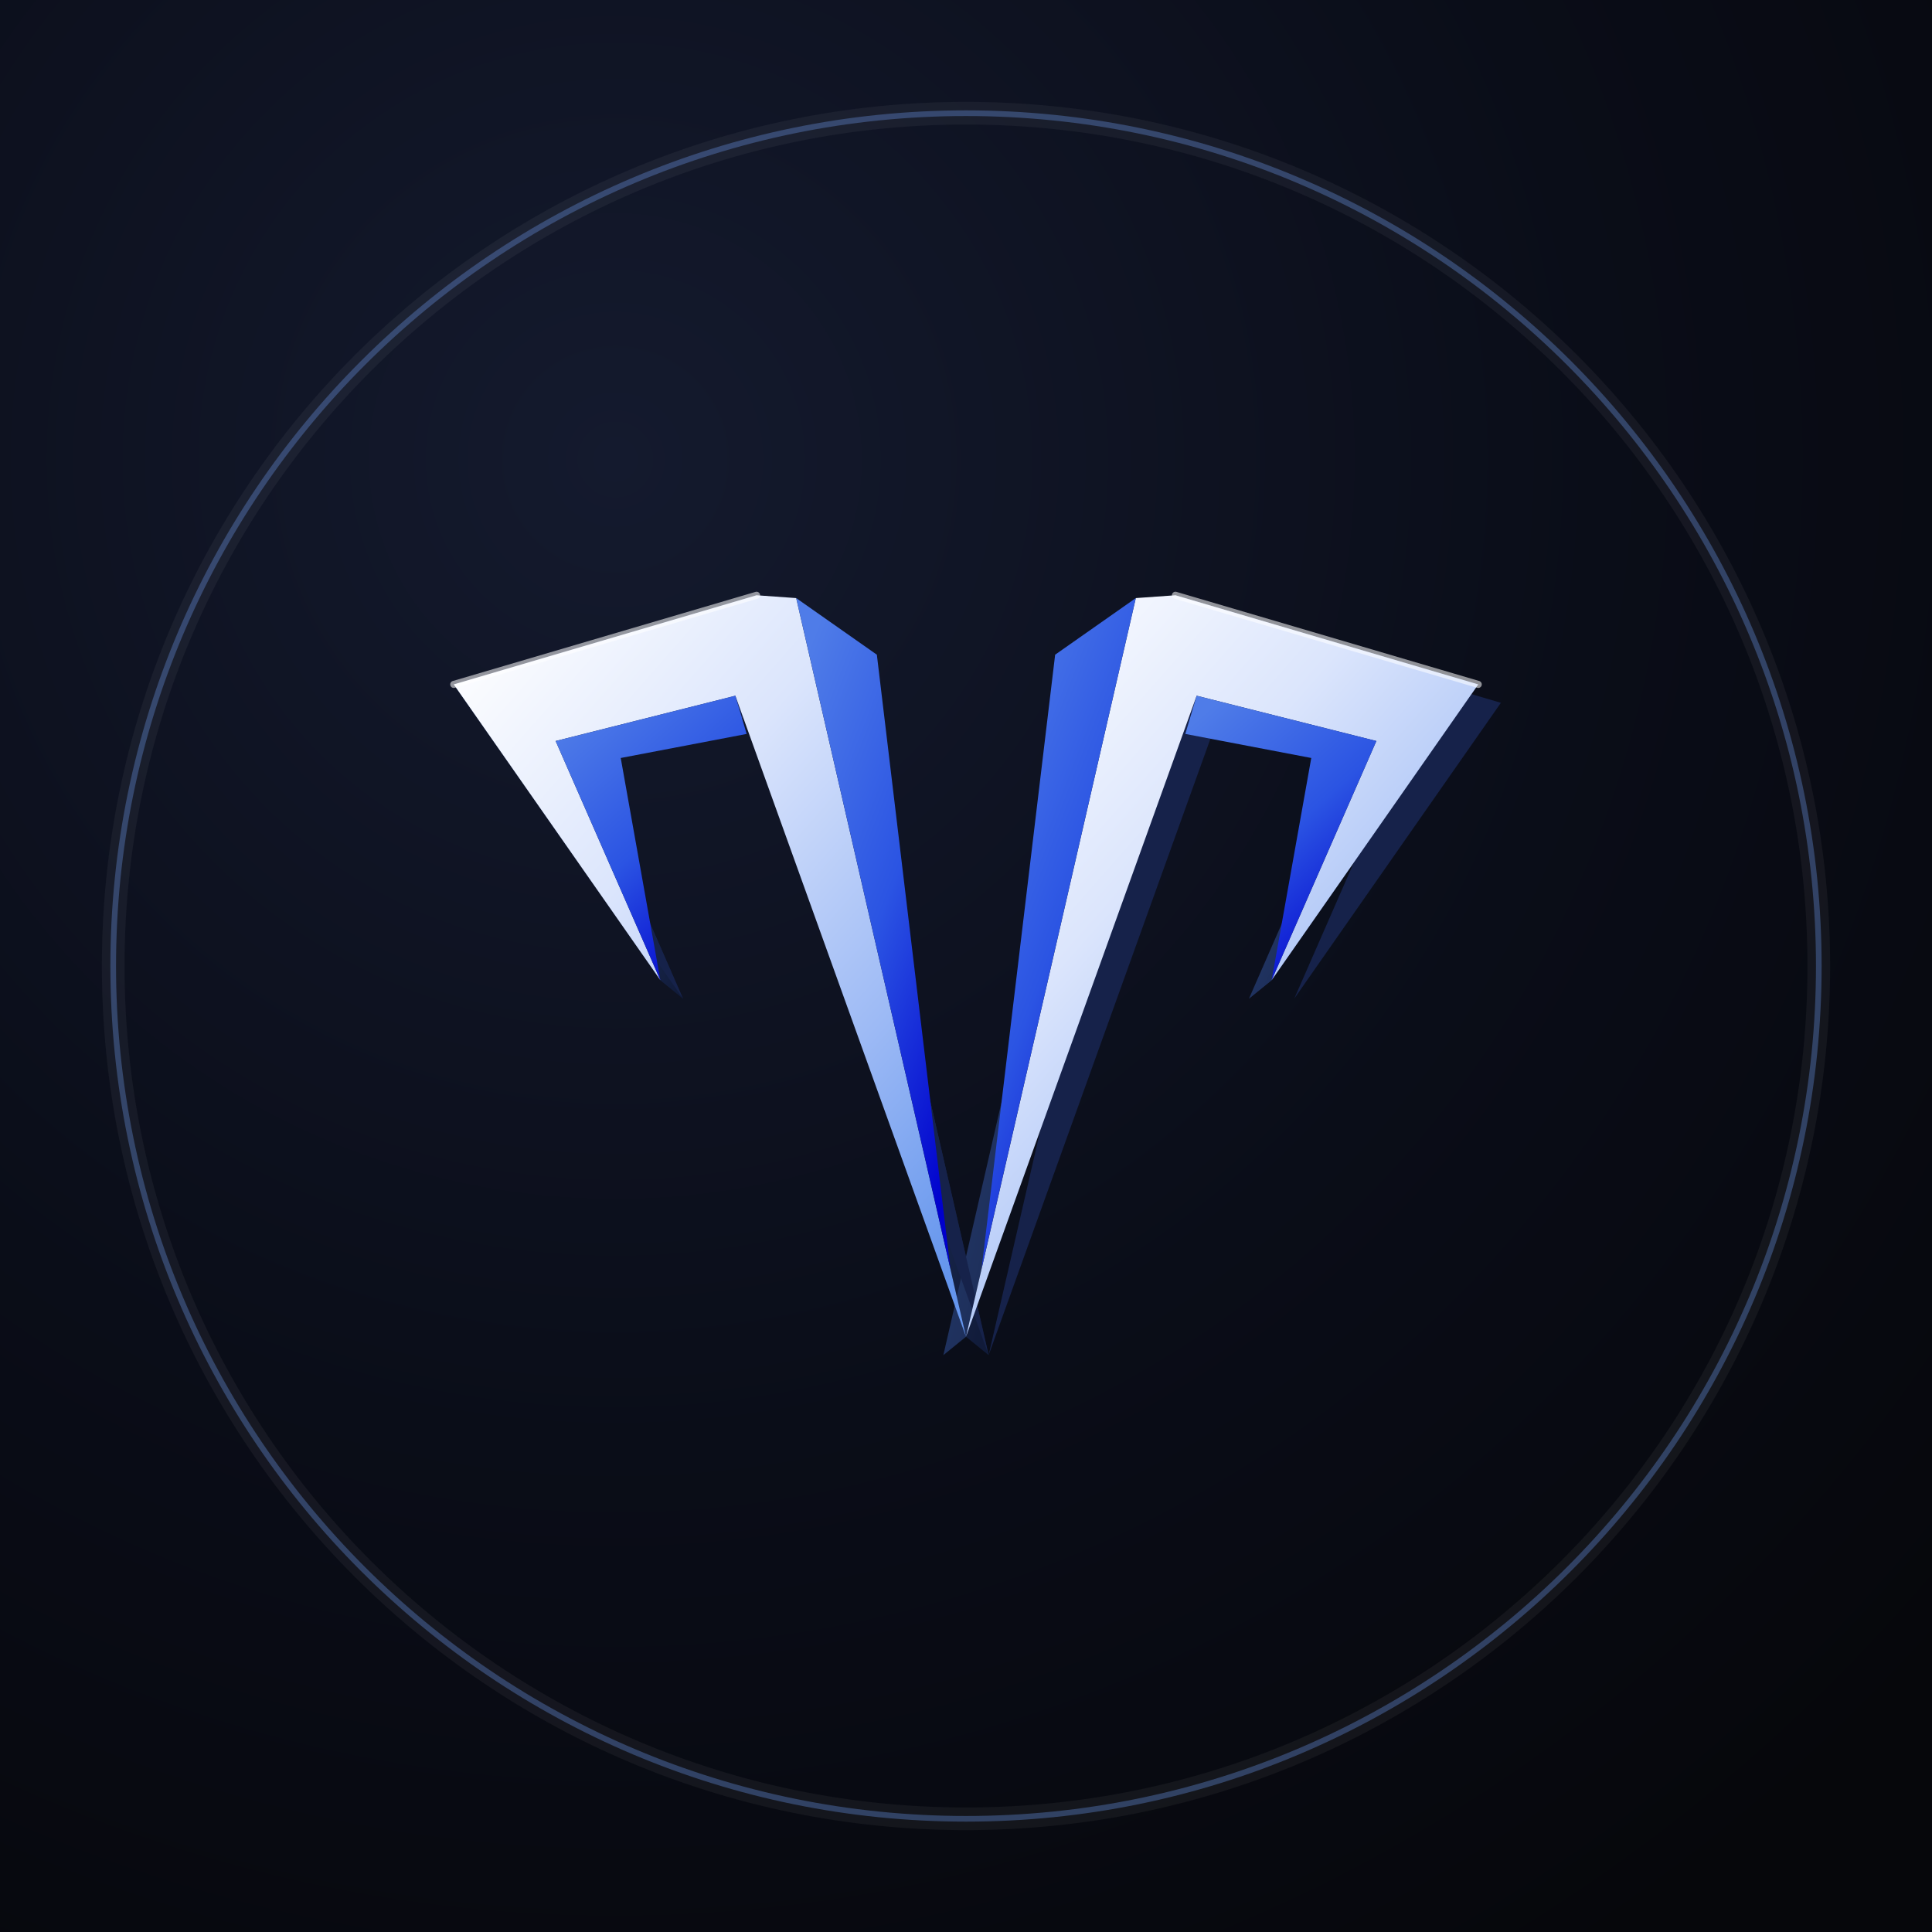
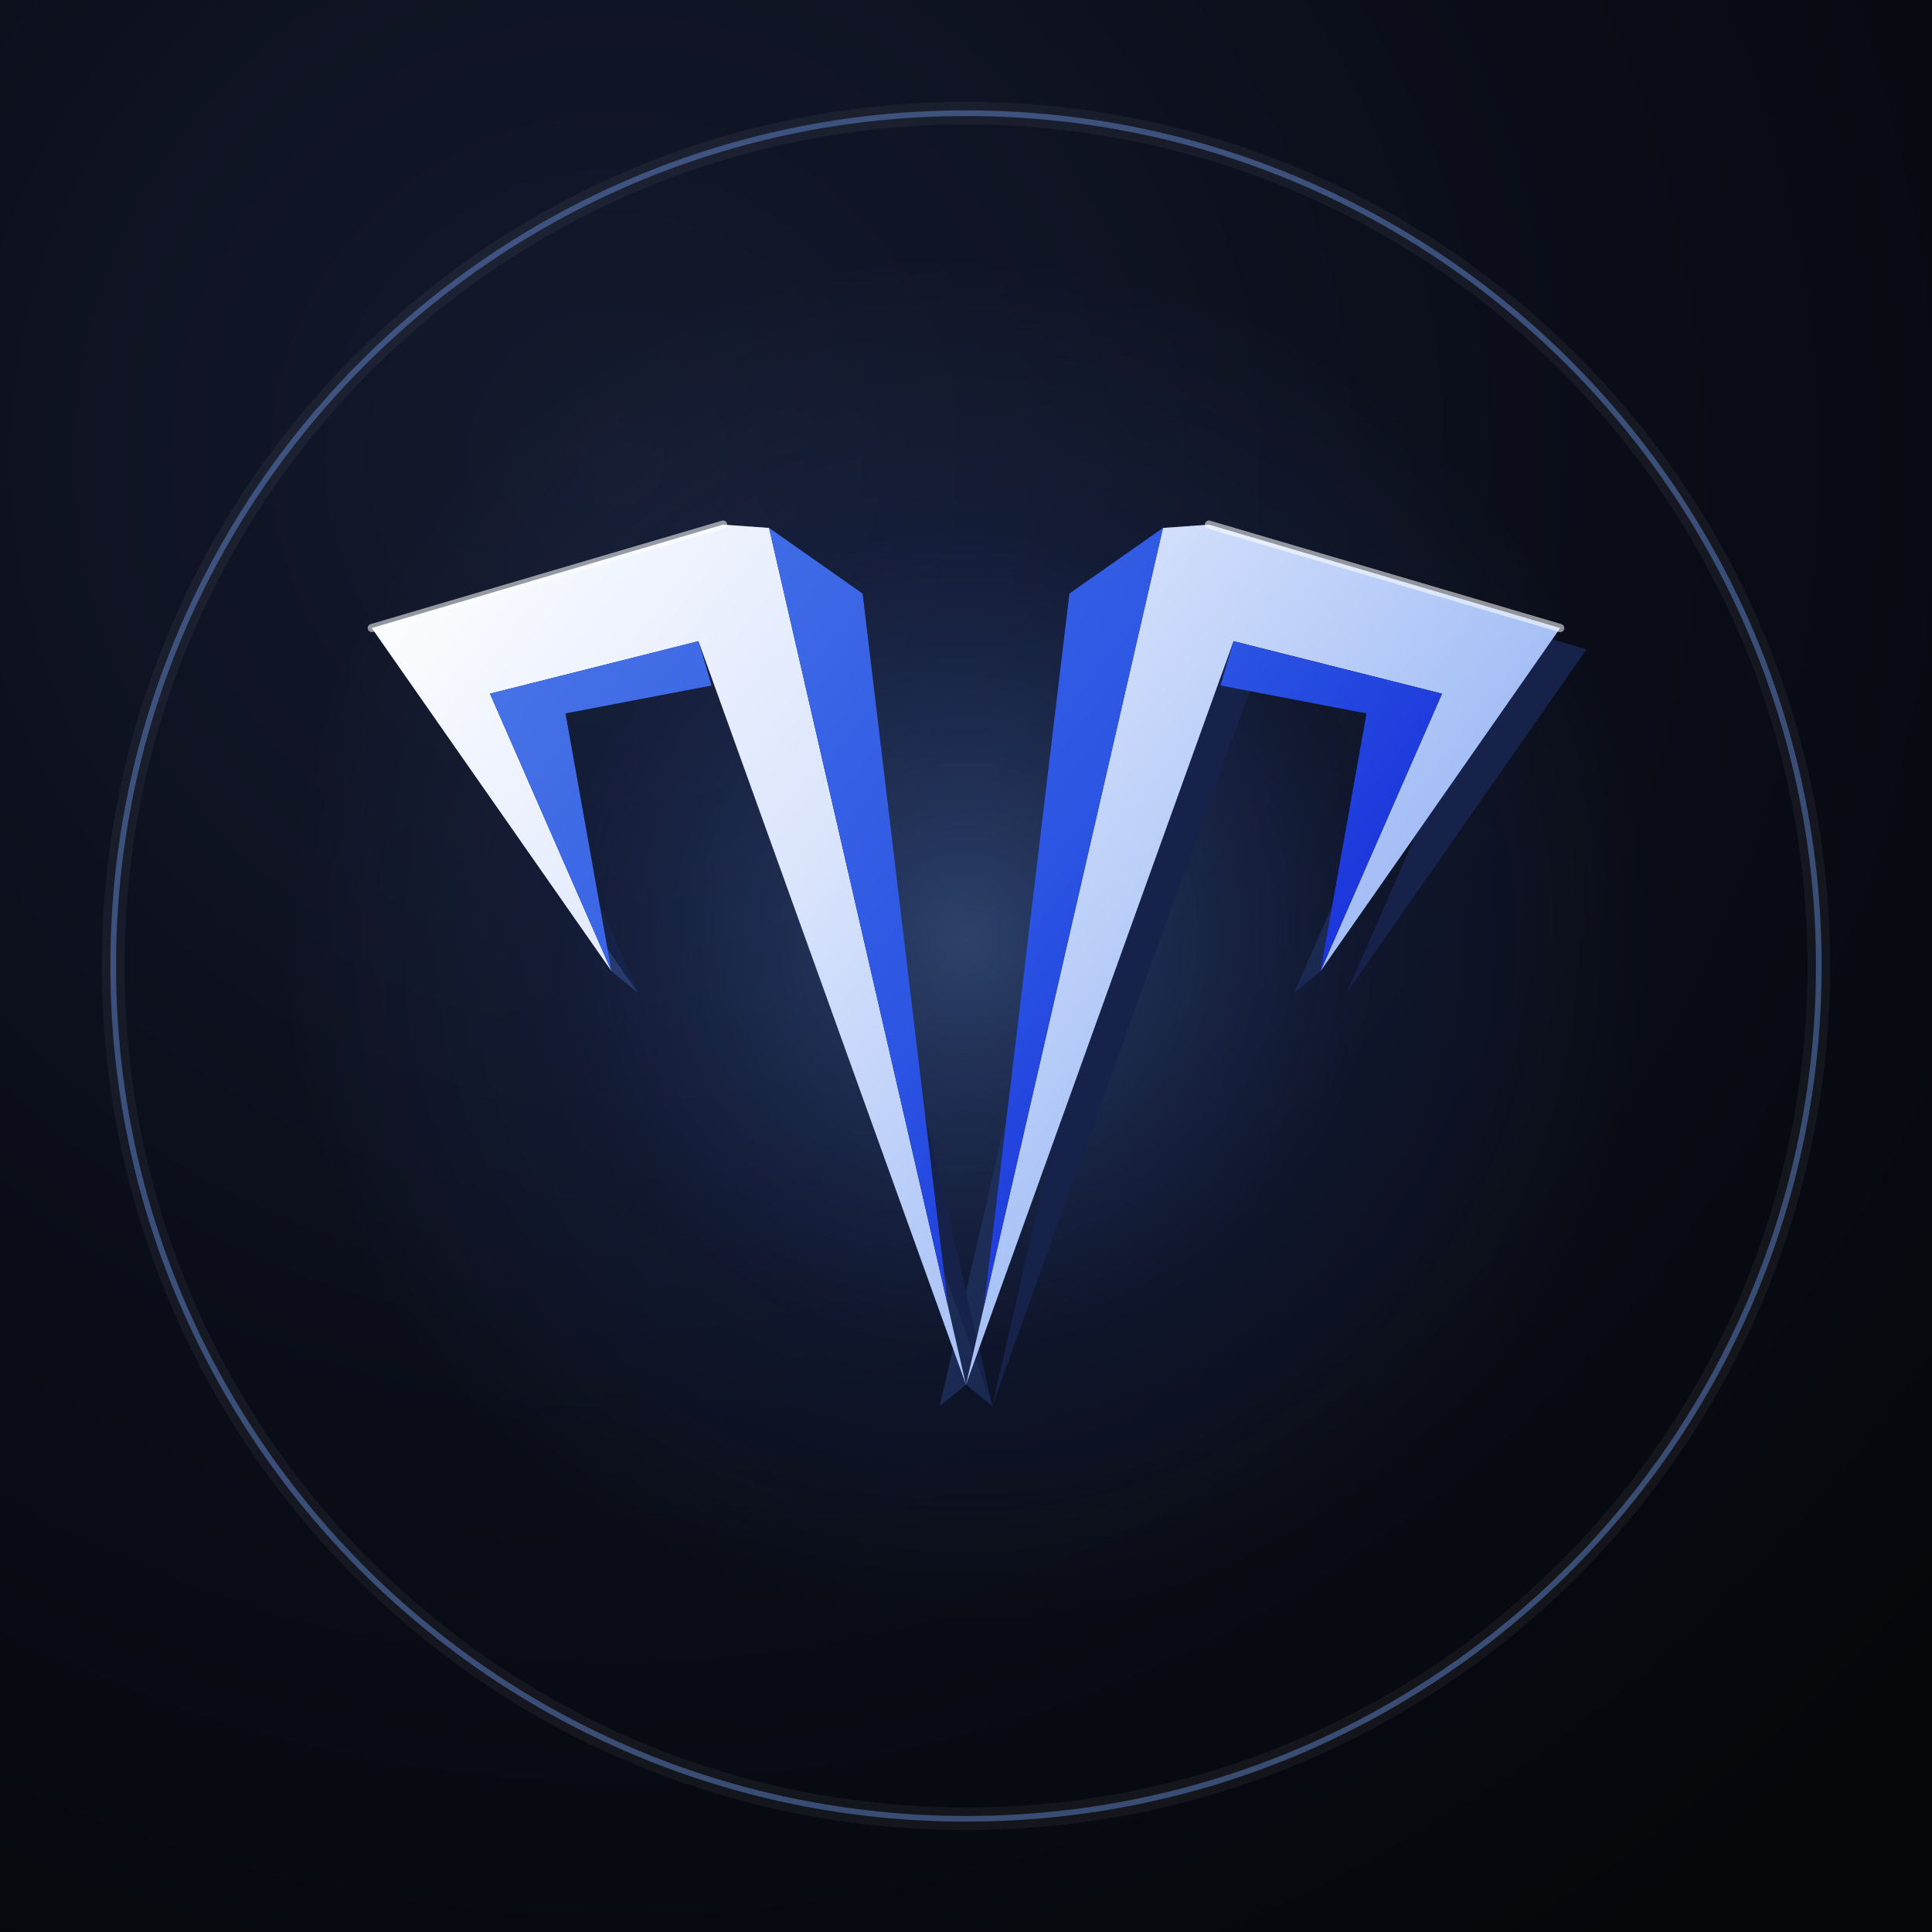
<svg xmlns="http://www.w3.org/2000/svg" viewBox="0 0 1024 1024" width="1024" height="1024" role="img" aria-label="Neovanguard">
  <defs>
    <radialGradient id="p-campo" cx="0.32" cy="0.24" r="0.92">
      <stop offset="0" stop-color="#141a2e" />
      <stop offset="0.55" stop-color="#0a0d18" />
      <stop offset="1" stop-color="#06070b" />
    </radialGradient>
-     <linearGradient id="p-chrome" x1="0.08" y1="0" x2="0.86" y2="1">
+     <linearGradient id="p-chrome" gradientUnits="userSpaceOnUse" x1="300" y1="300" x2="1000" y2="850">
      <stop offset="0" stop-color="#ffffff" />
      <stop offset="0.36" stop-color="#dbe5fc" />
      <stop offset="0.72" stop-color="#9dbaf5" />
      <stop offset="1" stop-color="#6495ED" />
    </linearGradient>
-     <linearGradient id="p-esmalte" x1="0.2" y1="0" x2="0.8" y2="1">
+     <linearGradient id="p-esmalte" gradientUnits="userSpaceOnUse" x1="300" y1="300" x2="1000" y2="850">
      <stop offset="0" stop-color="#4f7ce8" />
      <stop offset="0.5" stop-color="#2b54e3" />
      <stop offset="1" stop-color="#0000CD" />
    </linearGradient>
-     <linearGradient id="p-parede" x1="0" y1="0" x2="1" y2="1">
+     <linearGradient id="p-parede" gradientUnits="userSpaceOnUse" x1="300" y1="300" x2="1000" y2="850">
      <stop offset="0" stop-color="#2f4a86" />
      <stop offset="1" stop-color="#101a38" />
    </linearGradient>
+     <radialGradient id="p-halo" cx="0.5" cy="0.5" r="0.5">
+       <stop offset="0" stop-color="#6495ED" stop-opacity="0.36" />
+       <stop offset="0.6" stop-color="#3559c9" stop-opacity="0.1" />
+       <stop offset="1" stop-color="#6495ED" stop-opacity="0" />
+     </radialGradient>
  </defs>
  <rect width="1024" height="1024" fill="url(#p-campo)" />
-   <circle cx="512" cy="512" r="452" fill="none" stroke="#6495ED" stroke-opacity="0.34" stroke-width="3" />
+   <circle cx="512" cy="512" r="452" fill="none" stroke="#6495ED" stroke-opacity="0.42" stroke-width="3" />
  <circle cx="512" cy="512" r="452" fill="none" stroke="#ffffff" stroke-opacity="0.05" stroke-width="12" />
-   <g transform="translate(512,512) scale(0.75) translate(-640,-568)">
+   <circle cx="512" cy="498" r="360" fill="url(#p-halo)" />
+   <g transform="translate(512,506) scale(0.87) translate(-640,-568)">
    <g fill="url(#p-parede)">
      <path d="M492 306 L278 369 L294 382 L508 319 Z" />
      <path d="M278 369 L424 578 L440 591 L294 382 Z" />
      <path d="M640 830 L656 843 L536 321 L520 308 Z" />
      <path d="M424 578 L350 409 L366 422 L440 591 Z" />
      <path d="M788 306 L1002 369 L986 382 L772 319 Z" />
      <path d="M1002 369 L856 578 L840 591 L986 382 Z" />
      <path d="M640 830 L624 843 L744 321 L760 308 Z" />
      <path d="M856 578 L930 409 L914 422 L840 591 Z" />
    </g>
    <g fill="#16224a" transform="translate(16,13)">
      <path d="M492 306 L278 369 L424 578 L350 409 L477 377 L640 830 L520 308 Z" />
      <path d="M788 306 L1002 369 L856 578 L930 409 L803 377 L640 830 L760 308 Z" />
    </g>
    <g fill="url(#p-chrome)">
      <path d="M492 306 L278 369 L424 578 L350 409 L477 377 L640 830 L520 308 Z" />
      <path d="M788 306 L1002 369 L856 578 L930 409 L803 377 L640 830 L760 308 Z" />
    </g>
    <g fill="url(#p-esmalte)">
      <path d="M520 308 L577 348 L629 782 Z" />
      <path d="M477 377 L350 409 L424 578 L396 421 L485 404 Z" />
      <path d="M760 308 L703 348 L651 782 Z" />
      <path d="M803 377 L930 409 L856 578 L884 421 L795 404 Z" />
    </g>
    <g stroke="#ffffff" stroke-opacity="0.55" stroke-width="5" fill="none" stroke-linecap="round">
      <path d="M492 306 L278 369" />
      <path d="M788 306 L1002 369" />
    </g>
  </g>
</svg>
